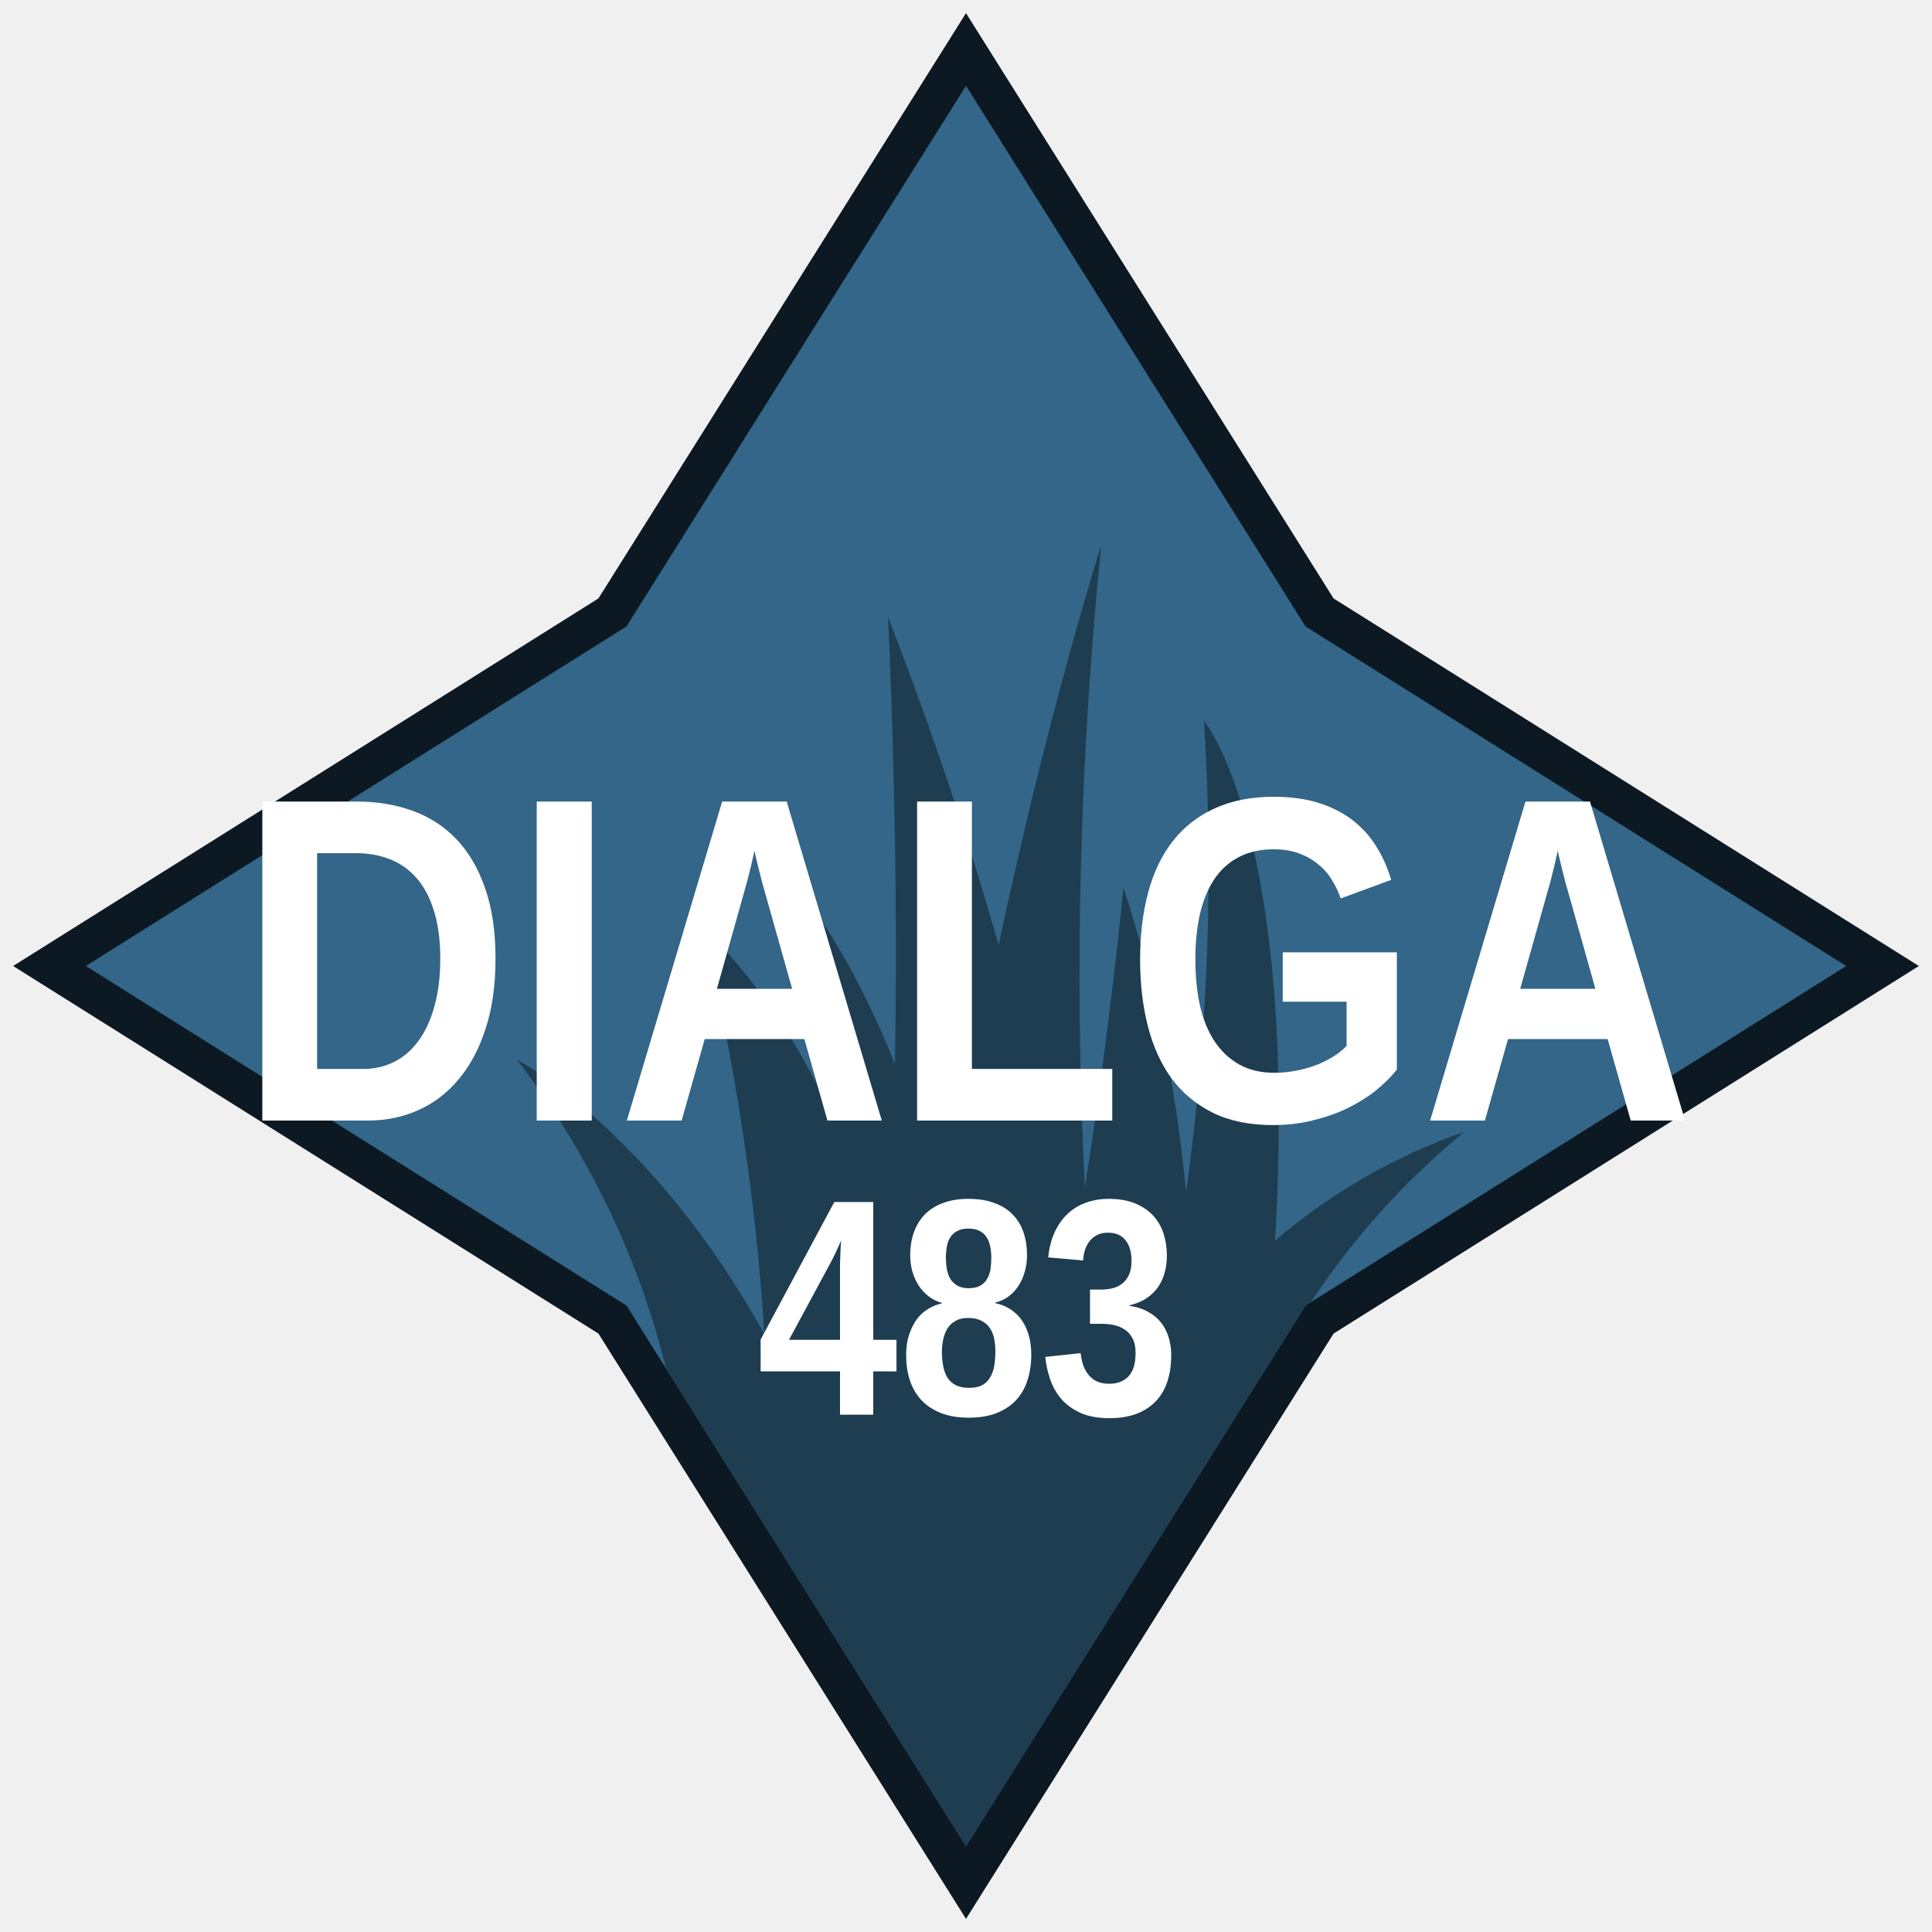
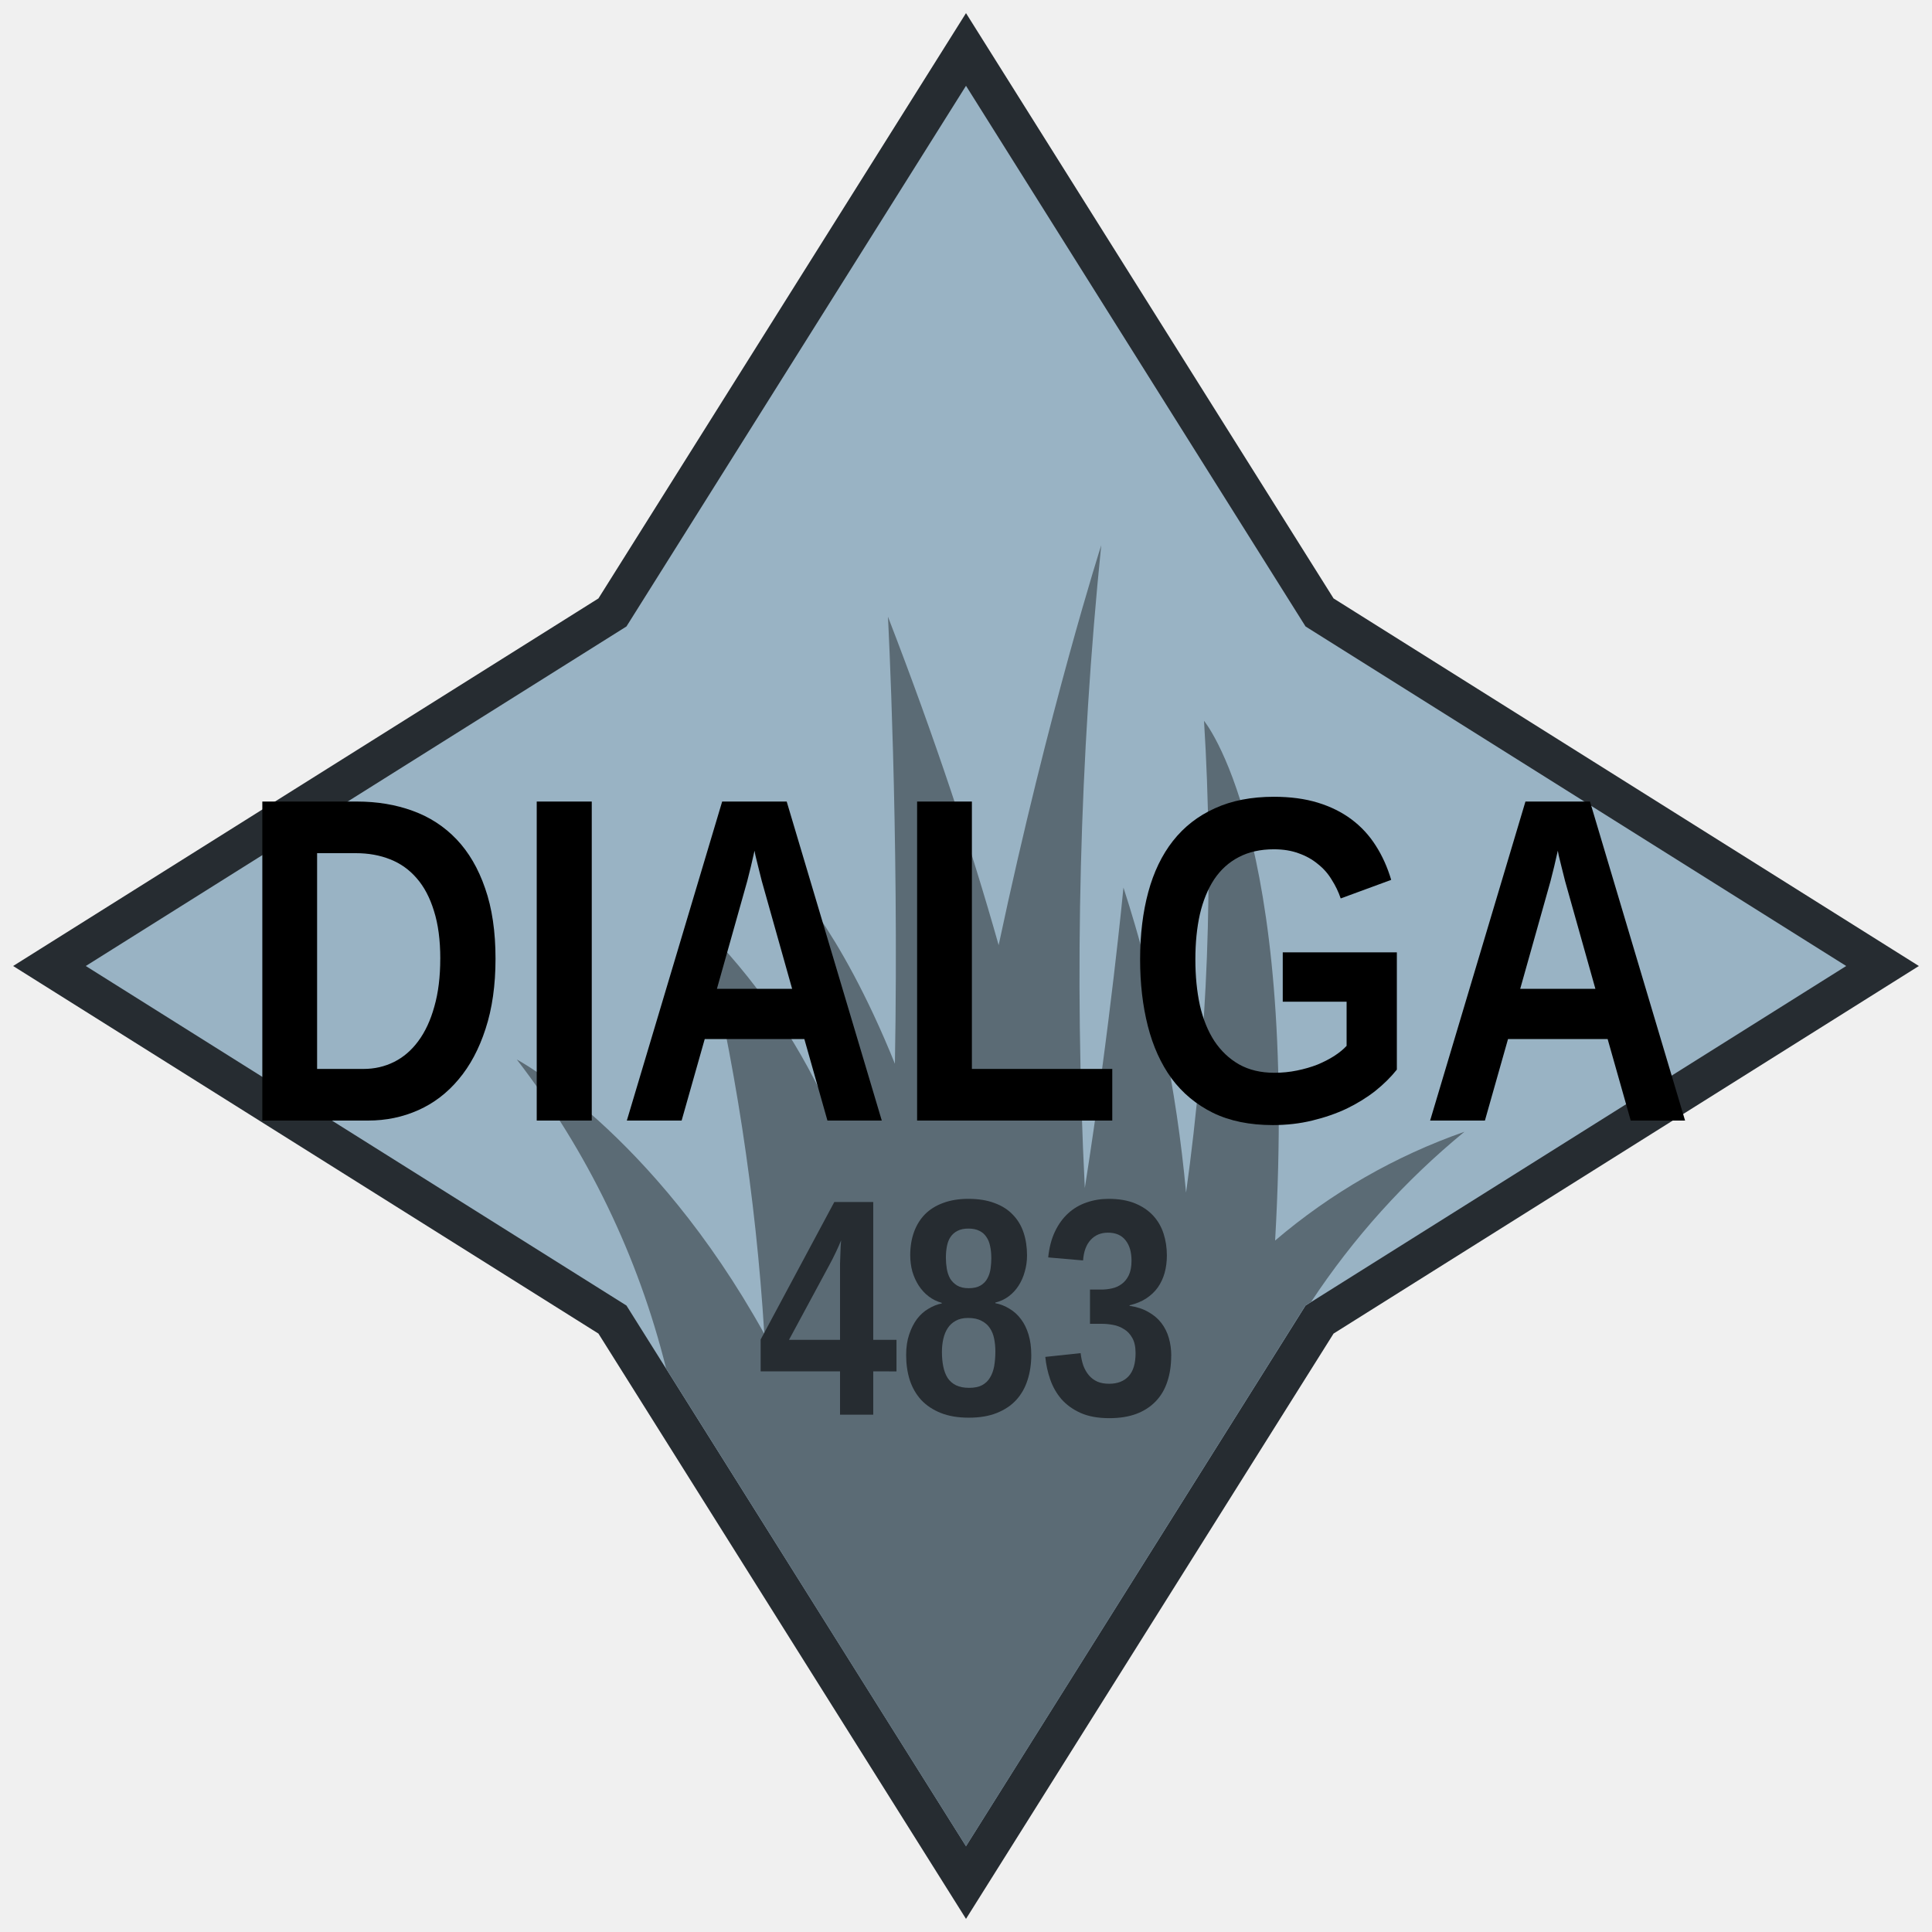
<svg xmlns="http://www.w3.org/2000/svg" version="1.1" viewBox="0 0 100 100" height="100" width="100" data-name="Layer 1" id="Layer_1">
  <defs id="defs4">
    <style id="style2">
            .compass {
                stroke-miterlimit: 10;
                stroke-width: 2px;
-                 fill: #336688;
-                 stroke: #0c1922;
+                 fill: #99b3c4;
+                 stroke: #262c31;
            }
            .grass {
-                 fill: #1e3d51;
+                 fill: #5b6b75;
            }
        </style>
  </defs>
  <polygon id="polygon8" points="68.3 31.7 50 2.56 31.7 31.7 2.56 50 31.7 68.3 50 97.44 68.3 68.3 97.44 50 68.3 31.7" class="compass" />
  <path id="path10" d="M66,64.21c1.2-21.07-3.68-26.9-3.68-26.9a121.93,121.93,0,0,1-.93,24.42,72.93,72.93,0,0,0-3.24-15.79s-.69,7.23-2,15.55A220.68,220.68,0,0,1,57,28.22s-2.7,8.42-5.31,20.7c-1.43-5.06-3.3-10.72-5.73-17,0,0,.58,11,.36,23.14-2.93-7.26-5.74-9.87-5.74-9.87a73,73,0,0,1,2.21,12,32.39,32.39,0,0,0-6.48-9.31,118,118,0,0,1,3.25,21.16c-5.83-10.51-12.81-14.2-12.81-14.2a43.29,43.29,0,0,1,7.73,16L50,95.56,65.28,71.22l2.29-3.65.29-.18a39.63,39.63,0,0,1,7.94-8.81A30.74,30.74,0,0,0,66,64.21Z" class="grass" />
-   <g id="text19" style="font-style:normal;font-variant:normal;font-weight:bold;font-stretch:condensed;font-size:16px;line-height:1.25;font-family:'Liberation Sans Narrow';-inkscape-font-specification:'Liberation Sans Narrow, Bold Condensed';font-variant-ligatures:normal;font-variant-caps:normal;font-variant-numeric:normal;font-feature-settings:normal;text-align:center;letter-spacing:0px;word-spacing:0px;writing-mode:lr-tb;text-anchor:middle;fill:#ffffff;fill-opacity:1;stroke:none" aria-label="483">
+   <g id="text19" style="font-style:normal;font-variant:normal;font-weight:bold;font-stretch:condensed;font-size:16px;line-height:1.25;font-family:'Liberation Sans Narrow';-inkscape-font-specification:'Liberation Sans Narrow, Bold Condensed';font-variant-ligatures:normal;font-variant-caps:normal;font-variant-numeric:normal;font-feature-settings:normal;text-align:center;letter-spacing:0px;word-spacing:0px;writing-mode:lr-tb;text-anchor:middle;fill:#262c31;fill-opacity:1;stroke:none" aria-label="483">
    <path id="path14" style="" d="m 45.199,70.982 v 2.242 h -1.719 v -2.242 h -4.109 v -1.648 l 3.812,-7.117 h 2.016 v 7.133 h 1.203 v 1.633 z m -1.719,-5.234 q 0,-0.133 0,-0.344 0.008,-0.219 0.016,-0.445 0.008,-0.227 0.016,-0.43 0.016,-0.211 0.023,-0.328 -0.031,0.086 -0.102,0.242 l -0.156,0.344 q -0.086,0.188 -0.18,0.367 l -0.164,0.312 -2.094,3.883 h 2.641 z" />
    <path id="path16" style="" d="m 53.379,70.122 q 0,0.711 -0.195,1.312 -0.188,0.594 -0.586,1.031 -0.398,0.43 -1.008,0.672 -0.602,0.242 -1.445,0.242 -0.836,0 -1.445,-0.242 -0.609,-0.242 -1.016,-0.672 -0.398,-0.438 -0.594,-1.031 -0.188,-0.594 -0.188,-1.297 0,-0.602 0.156,-1.062 0.156,-0.469 0.406,-0.805 0.258,-0.336 0.594,-0.531 0.336,-0.203 0.688,-0.273 v -0.031 q -0.375,-0.102 -0.68,-0.336 -0.305,-0.234 -0.516,-0.562 -0.211,-0.328 -0.328,-0.727 -0.109,-0.406 -0.109,-0.844 0,-0.656 0.195,-1.195 0.195,-0.539 0.57,-0.922 0.383,-0.383 0.945,-0.586 0.562,-0.211 1.297,-0.211 0.789,0 1.359,0.219 0.578,0.211 0.945,0.602 0.375,0.383 0.555,0.922 0.18,0.539 0.18,1.188 0,0.43 -0.117,0.836 -0.109,0.398 -0.32,0.727 -0.211,0.328 -0.516,0.555 -0.305,0.227 -0.688,0.32 v 0.031 q 0.398,0.078 0.734,0.289 0.344,0.203 0.594,0.539 0.25,0.328 0.391,0.797 0.141,0.461 0.141,1.047 z M 51.309,65.099 q 0,-0.328 -0.062,-0.602 -0.055,-0.281 -0.195,-0.477 -0.133,-0.203 -0.359,-0.312 -0.227,-0.117 -0.57,-0.117 -0.336,0 -0.562,0.117 -0.219,0.109 -0.359,0.312 -0.133,0.195 -0.188,0.477 -0.055,0.273 -0.055,0.602 0,0.289 0.047,0.57 0.047,0.281 0.172,0.508 0.133,0.219 0.359,0.359 0.234,0.141 0.602,0.141 0.383,0 0.617,-0.141 0.234,-0.141 0.352,-0.367 0.125,-0.227 0.164,-0.508 0.039,-0.281 0.039,-0.562 z m 0.211,4.844 q 0,-0.336 -0.062,-0.648 -0.062,-0.312 -0.219,-0.547 -0.156,-0.242 -0.438,-0.383 -0.273,-0.148 -0.695,-0.148 -0.383,0 -0.641,0.148 -0.258,0.141 -0.414,0.383 -0.156,0.242 -0.227,0.562 -0.07,0.312 -0.07,0.664 0,0.414 0.07,0.758 0.07,0.344 0.227,0.594 0.164,0.242 0.43,0.375 0.273,0.133 0.68,0.133 0.406,0 0.664,-0.133 0.266,-0.141 0.414,-0.391 0.156,-0.25 0.219,-0.594 0.062,-0.352 0.062,-0.773 z" />
    <path id="path18" style="" d="m 60.621,70.169 q 0,0.75 -0.203,1.352 -0.195,0.594 -0.602,1.016 -0.406,0.422 -1.008,0.648 -0.594,0.219 -1.391,0.219 -0.883,0 -1.492,-0.273 -0.602,-0.273 -0.992,-0.719 -0.383,-0.453 -0.578,-1.023 -0.195,-0.57 -0.25,-1.156 l 1.828,-0.195 q 0.039,0.352 0.141,0.648 0.109,0.289 0.289,0.5 0.18,0.211 0.438,0.328 0.258,0.109 0.609,0.109 0.648,0 1.008,-0.391 0.359,-0.391 0.359,-1.195 0,-0.492 -0.172,-0.789 -0.164,-0.297 -0.43,-0.453 -0.258,-0.164 -0.562,-0.219 -0.297,-0.055 -0.562,-0.055 h -0.633 v -1.773 h 0.594 q 0.266,0 0.547,-0.062 0.281,-0.062 0.5,-0.227 0.227,-0.164 0.367,-0.453 0.141,-0.297 0.141,-0.75 0,-0.68 -0.312,-1.062 -0.305,-0.391 -0.906,-0.391 -0.555,0 -0.898,0.375 -0.344,0.375 -0.391,1.062 l -1.805,-0.156 q 0.078,-0.773 0.352,-1.344 0.273,-0.57 0.688,-0.945 0.414,-0.375 0.945,-0.555 0.539,-0.188 1.141,-0.188 0.797,0 1.367,0.234 0.57,0.234 0.938,0.633 0.367,0.398 0.539,0.93 0.172,0.531 0.172,1.133 0,0.484 -0.117,0.906 -0.117,0.414 -0.352,0.75 -0.234,0.328 -0.602,0.57 -0.359,0.234 -0.859,0.352 v 0.031 q 0.555,0.078 0.961,0.312 0.414,0.227 0.68,0.57 0.266,0.344 0.391,0.781 0.125,0.43 0.125,0.914 z" />
  </g>
-   <g id="text23" style="font-style:normal;font-variant:normal;font-weight:bold;font-stretch:condensed;font-size:24px;line-height:1.25;font-family:'Liberation Sans Narrow';-inkscape-font-specification:'Liberation Sans Narrow, Bold Condensed';font-variant-ligatures:normal;font-variant-caps:normal;font-variant-numeric:normal;font-feature-settings:normal;text-align:center;letter-spacing:0px;word-spacing:0px;writing-mode:lr-tb;text-anchor:middle;fill:#ffffff;fill-opacity:1;stroke:#ffffff;stroke-width:0px" aria-label="DIALGA">
+   <g id="text23" style="font-style:normal;font-variant:normal;font-weight:bold;font-stretch:condensed;font-size:24px;line-height:1.25;font-family:'Liberation Sans Narrow';-inkscape-font-specification:'Liberation Sans Narrow, Bold Condensed';font-variant-ligatures:normal;font-variant-caps:normal;font-variant-numeric:normal;font-feature-settings:normal;text-align:center;letter-spacing:0px;word-spacing:0px;writing-mode:lr-tb;text-anchor:middle;fill:#000000;fill-opacity:1;stroke:#ffffff;stroke-width:0px" aria-label="DIALGA">
    <path id="path21" style="" d="m 25.648,49.621 q 0,2.062 -0.516,3.633 -0.504,1.559 -1.395,2.613 -0.879,1.055 -2.086,1.594 Q 20.445,58 19.051,58 H 13.578 V 41.488 h 4.898 q 1.57,0 2.883,0.48 1.324,0.48 2.273,1.477 0.949,0.996 1.477,2.531 0.539,1.535 0.539,3.645 z m -2.859,0 q 0,-1.441 -0.328,-2.473 -0.316,-1.031 -0.891,-1.688 -0.574,-0.668 -1.383,-0.984 -0.797,-0.316 -1.77,-0.316 h -2.004 v 11.168 h 2.402 q 0.855,0 1.582,-0.363 0.727,-0.363 1.254,-1.078 0.539,-0.727 0.832,-1.793 0.305,-1.066 0.305,-2.473 z" />
    <path id="path23" style="" d="M 27.781,58 V 41.488 h 2.848 V 58 Z" />
    <path id="path25" style="" d="m 42.828,58 -1.195,-4.219 h -5.156 L 35.281,58 H 32.445 L 37.379,41.488 H 40.719 L 45.641,58 Z M 39.664,46.434 q 0,0 -0.234,-0.832 -0.105,-0.41 -0.188,-0.75 l -0.141,-0.574 q -0.047,-0.223 -0.047,-0.246 -0.012,0.035 -0.059,0.258 -0.047,0.223 -0.129,0.562 -0.082,0.34 -0.188,0.75 l -0.234,0.832 -1.336,4.746 H 41 Z" />
    <path id="path27" style="" d="M 47.469,58 V 41.488 h 2.836 v 13.84 h 7.266 V 58 Z" />
    <path id="path29" style="" d="m 65.949,55.527 q 0.621,0 1.184,-0.117 0.574,-0.117 1.055,-0.305 0.48,-0.199 0.867,-0.445 0.398,-0.258 0.645,-0.527 v -2.285 h -3.305 v -2.555 h 5.906 v 6.07 Q 71.844,55.938 71.188,56.465 70.531,56.98 69.711,57.379 68.891,57.766 67.918,58 q -0.961,0.234 -2.039,0.234 -1.793,0 -3.094,-0.633 -1.301,-0.645 -2.145,-1.781 -0.832,-1.148 -1.23,-2.719 -0.398,-1.57 -0.398,-3.434 0,-1.934 0.422,-3.492 0.422,-1.559 1.277,-2.648 0.867,-1.102 2.168,-1.688 1.301,-0.598 3.059,-0.598 1.277,0 2.273,0.305 0.996,0.305 1.746,0.867 0.75,0.562 1.254,1.359 0.504,0.785 0.797,1.77 l -2.613,0.961 q -0.176,-0.516 -0.469,-0.973 -0.281,-0.469 -0.715,-0.809 -0.422,-0.352 -0.984,-0.551 -0.562,-0.211 -1.289,-0.211 -1.055,0 -1.828,0.41 -0.762,0.398 -1.266,1.148 -0.492,0.75 -0.738,1.805 -0.234,1.043 -0.234,2.344 0,1.289 0.234,2.367 0.246,1.078 0.75,1.852 0.516,0.773 1.277,1.207 0.773,0.434 1.816,0.434 z" />
    <path id="path31" style="" d="m 84.406,58 -1.195,-4.219 h -5.156 L 76.859,58 h -2.836 l 4.934,-16.512 h 3.34 L 87.219,58 Z M 81.242,46.434 q 0,0 -0.234,-0.832 -0.105,-0.41 -0.188,-0.75 l -0.141,-0.574 q -0.047,-0.223 -0.047,-0.246 -0.012,0.035 -0.059,0.258 -0.047,0.223 -0.129,0.562 -0.082,0.34 -0.188,0.75 l -0.234,0.832 -1.336,4.746 h 3.891 z" />
  </g>
</svg>
